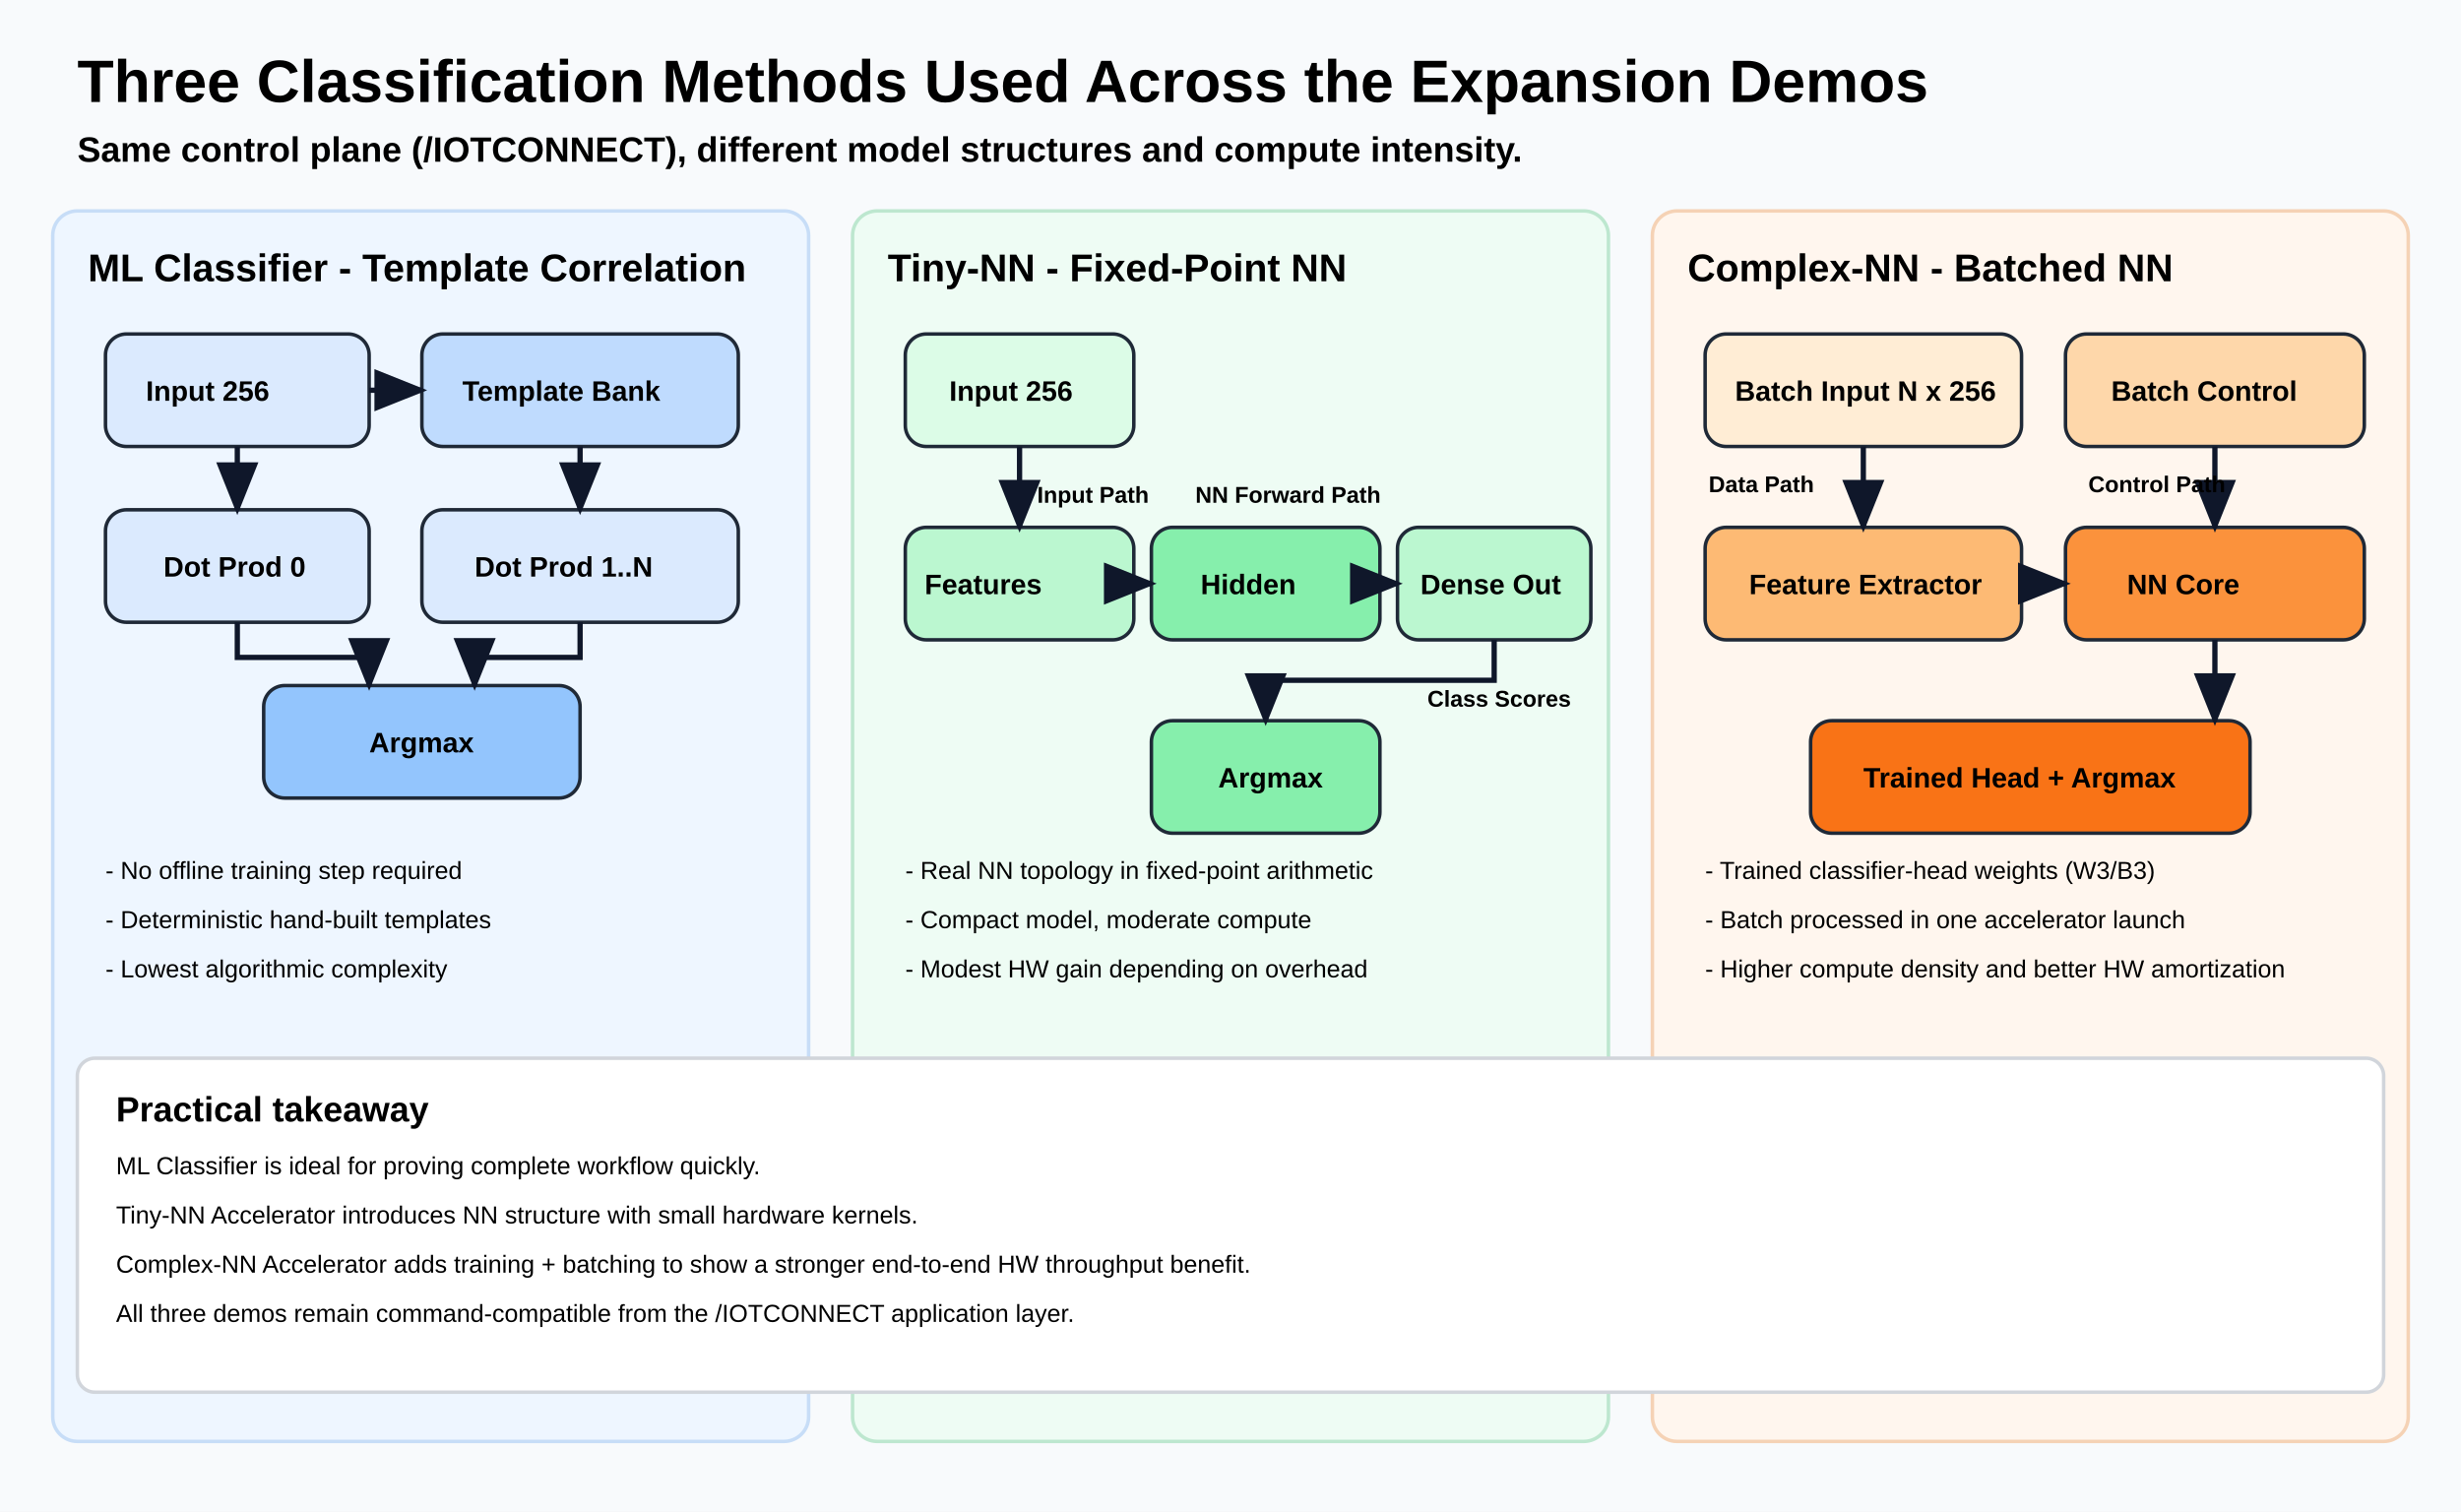
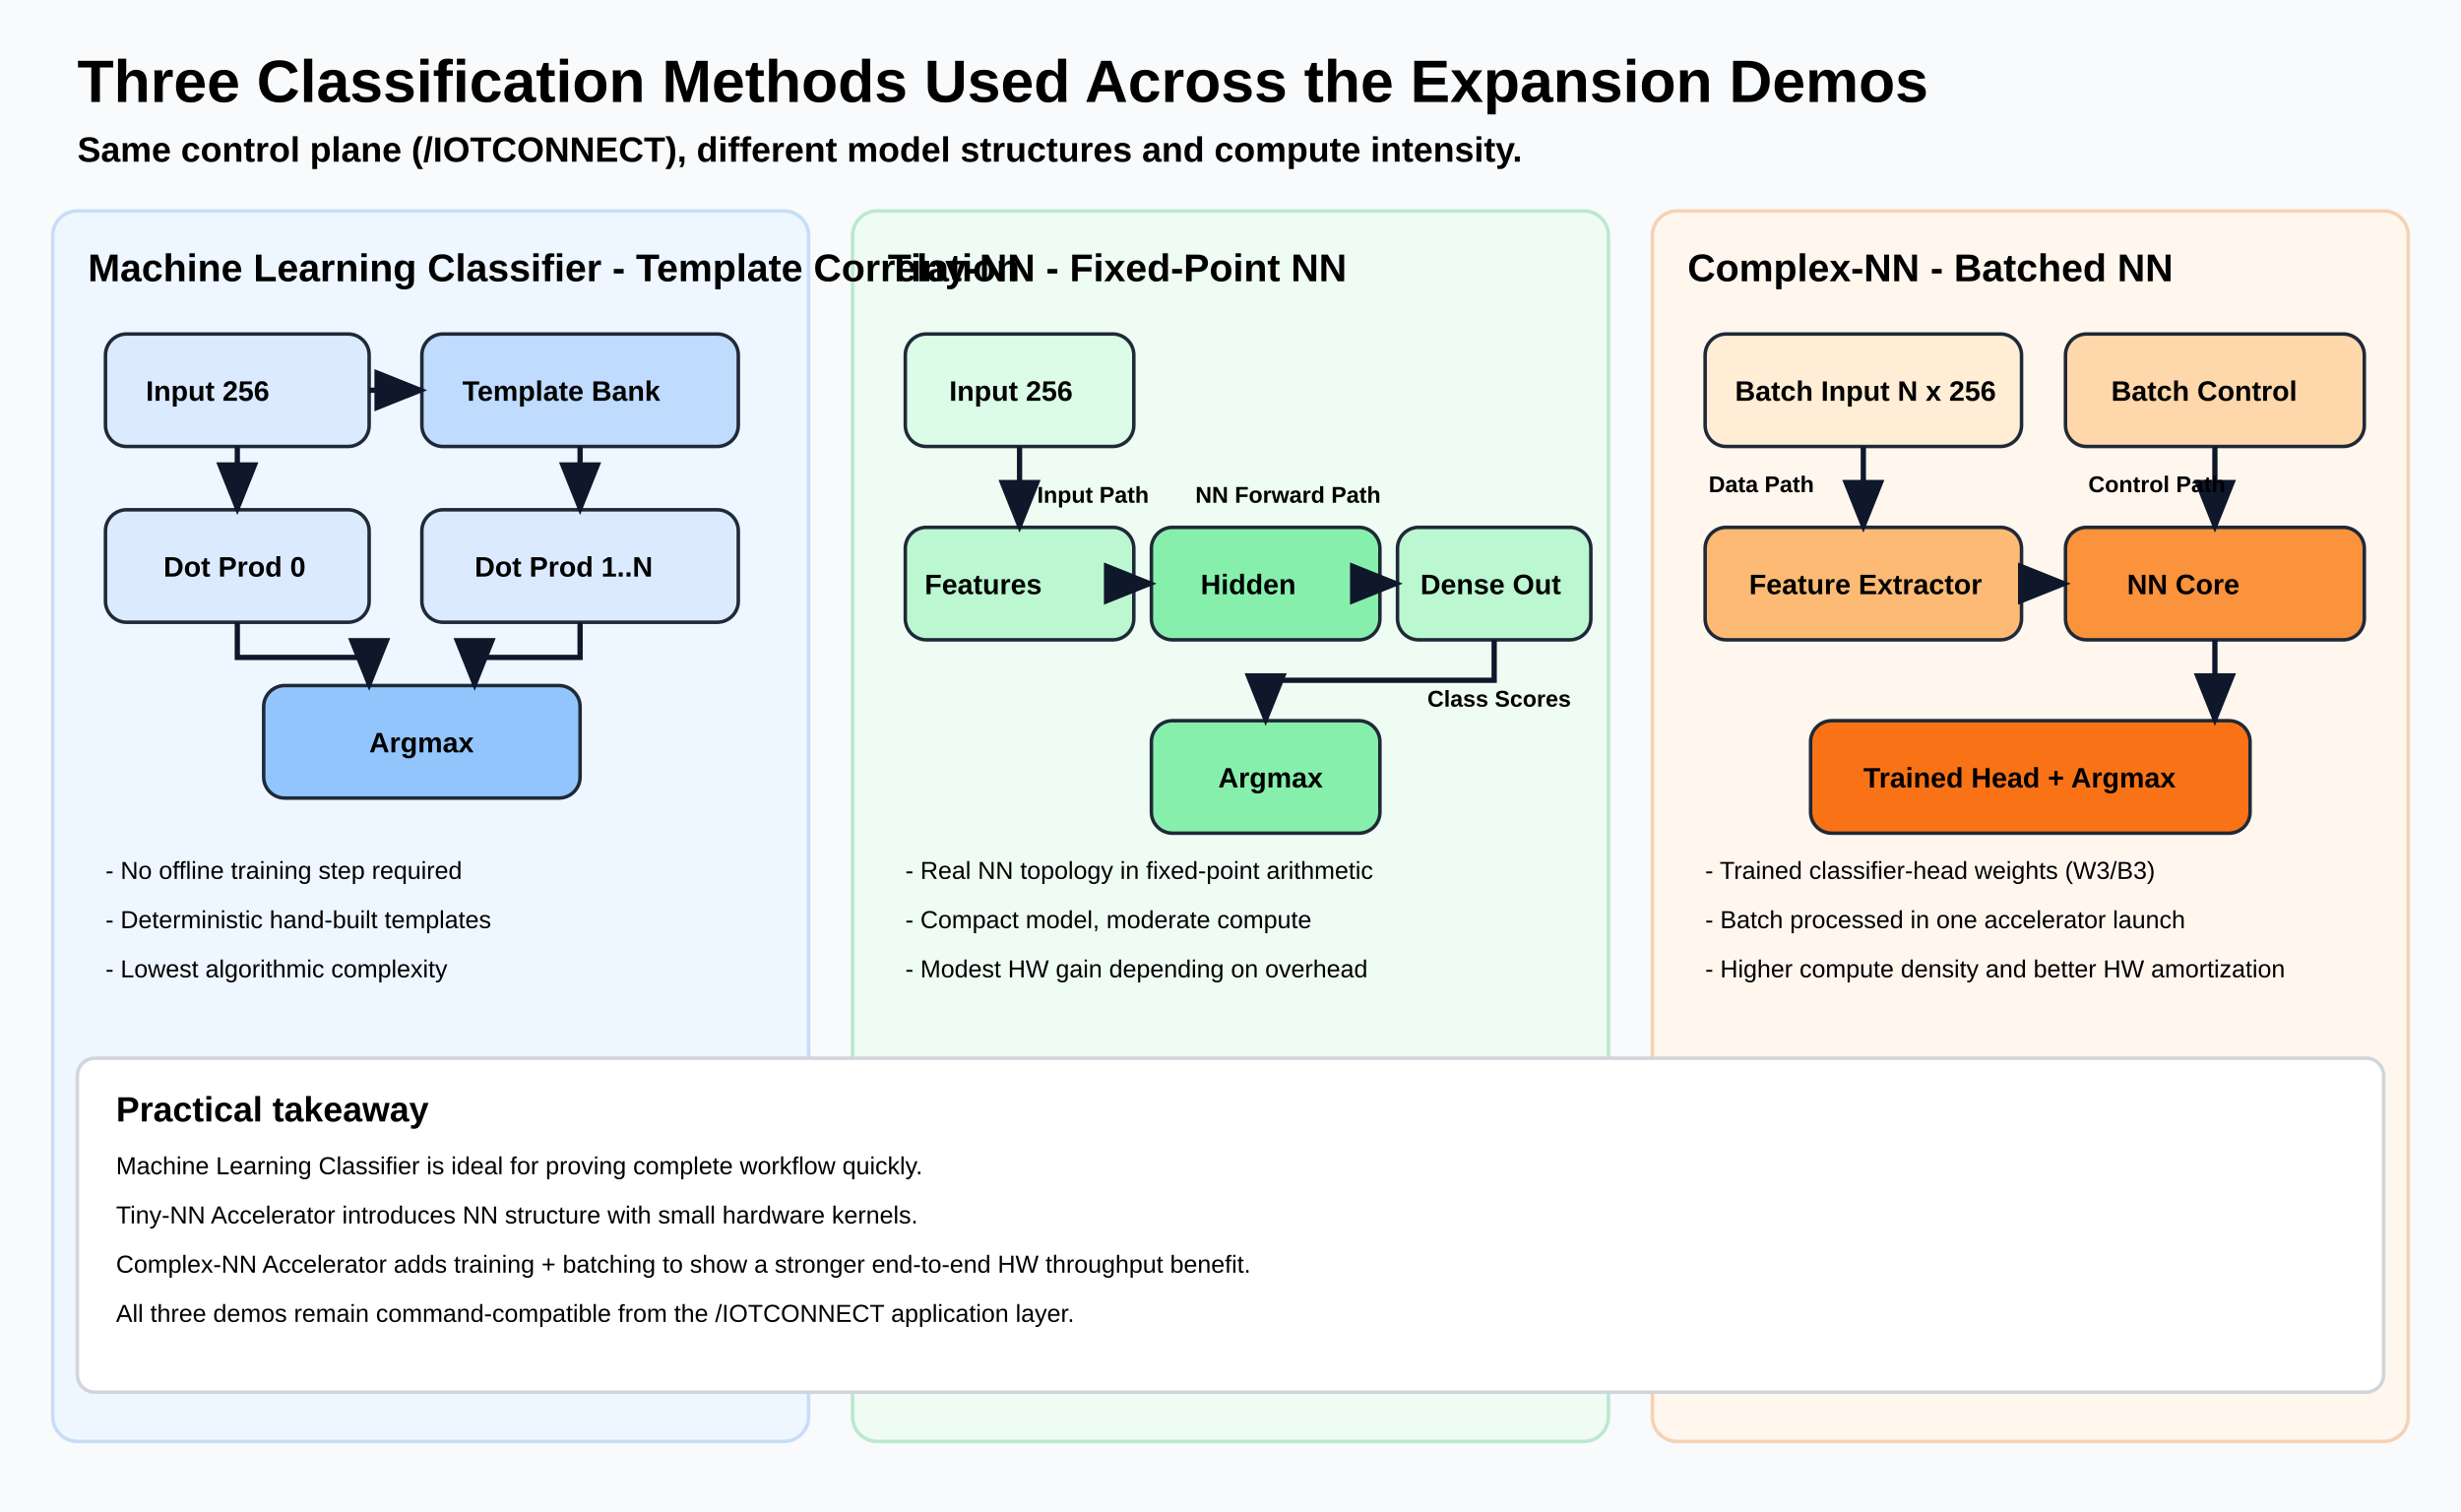
<svg xmlns="http://www.w3.org/2000/svg" width="1400" height="860" viewBox="0 0 1400 860">
  <defs>
    <style>
      .title { font: 700 34px 'Segoe UI', Arial, sans-serif; fill: #000000; }
      .subtitle { font: 600 20px 'Segoe UI', Arial, sans-serif; fill: #000000; }
      .track { font: 700 22px 'Segoe UI', Arial, sans-serif; fill: #000000; }
      .label { font: 600 16px 'Segoe UI', Arial, sans-serif; fill: #000000; }
      .small { font: 500 14px 'Segoe UI', Arial, sans-serif; fill: #000000; }
      .pathnote { font: 600 13px 'Segoe UI', Arial, sans-serif; fill: #000000; }
      .box { stroke: #1f2937; stroke-width: 2; rx: 12; ry: 12; }
      .arrow { stroke: #0f172a; stroke-width: 3; fill: none; marker-end: url(#arrow); }
    </style>
    <marker id="arrow" markerWidth="10" markerHeight="8" refX="9" refY="4" orient="auto">
      <path d="M0,0 L10,4 L0,8 z" fill="#0f172a" />
    </marker>
  </defs>
  <rect x="0" y="0" width="1400" height="860" fill="#f8fafc" />
  <text x="44" y="58" class="title">Three Classification Methods Used Across the Expansion Demos</text>
  <text x="44" y="92" class="subtitle">Same control plane (/IOTCONNECT), different model structures and compute intensity.</text>
  <rect x="30" y="120" width="430" height="700" fill="#eef6ff" stroke="#c7ddf7" stroke-width="2" rx="14" />
  <rect x="485" y="120" width="430" height="700" fill="#eefcf4" stroke="#bde7cf" stroke-width="2" rx="14" />
  <rect x="940" y="120" width="430" height="700" fill="#fff6ee" stroke="#f5d2b5" stroke-width="2" rx="14" />
-   <text x="50" y="160" class="track">ML Classifier - Template Correlation</text>
+   <text x="50" y="160" class="track">Machine Learning Classifier - Template Correlation</text>
  <rect class="box" x="60" y="190" width="150" height="64" fill="#dbeafe" />
  <text x="83" y="228" class="label">Input 256</text>
  <rect class="box" x="240" y="190" width="180" height="64" fill="#bfdbfe" />
  <text x="263" y="228" class="label">Template Bank</text>
  <rect class="box" x="60" y="290" width="150" height="64" fill="#dbeafe" />
  <text x="93" y="328" class="label">Dot Prod 0</text>
  <rect class="box" x="240" y="290" width="180" height="64" fill="#dbeafe" />
  <text x="270" y="328" class="label">Dot Prod 1..N</text>
  <rect class="box" x="150" y="390" width="180" height="64" fill="#93c5fd" />
  <text x="210" y="428" class="label">Argmax</text>
  <line class="arrow" x1="210" y1="222" x2="240" y2="222" />
  <line class="arrow" x1="135" y1="254" x2="135" y2="290" />
  <line class="arrow" x1="330" y1="254" x2="330" y2="290" />
  <polyline class="arrow" points="135,354 135,374 210,374 210,390" />
  <polyline class="arrow" points="330,354 330,374 270,374 270,390" />
  <text x="60" y="500" class="small">- No offline training step required</text>
  <text x="60" y="528" class="small">- Deterministic hand-built templates</text>
  <text x="60" y="556" class="small">- Lowest algorithmic complexity</text>
  <text x="505" y="160" class="track">Tiny-NN - Fixed-Point NN</text>
  <rect class="box" x="515" y="190" width="130" height="64" fill="#dcfce7" />
  <text x="540" y="228" class="label">Input 256</text>
  <rect class="box" x="515" y="300" width="130" height="64" fill="#bbf7d0" />
  <text x="526" y="338" class="label">Features</text>
  <rect class="box" x="655" y="300" width="130" height="64" fill="#86efac" />
  <text x="683" y="338" class="label">Hidden</text>
  <rect class="box" x="795" y="300" width="110" height="64" fill="#bbf7d0" />
  <text x="808" y="338" class="label">Dense Out</text>
  <rect class="box" x="655" y="410" width="130" height="64" fill="#86efac" />
  <text x="693" y="448" class="label">Argmax</text>
  <line class="arrow" x1="580" y1="254" x2="580" y2="300" />
  <line class="arrow" x1="645" y1="332" x2="655" y2="332" />
  <line class="arrow" x1="785" y1="332" x2="795" y2="332" />
  <polyline class="arrow" points="850,364 850,387 720,387 720,410" />
  <text x="590" y="286" class="pathnote">Input Path</text>
  <text x="680" y="286" class="pathnote">NN Forward Path</text>
  <text x="812" y="402" class="pathnote">Class Scores</text>
  <text x="515" y="500" class="small">- Real NN topology in fixed-point arithmetic</text>
  <text x="515" y="528" class="small">- Compact model, moderate compute</text>
  <text x="515" y="556" class="small">- Modest HW gain depending on overhead</text>
  <text x="960" y="160" class="track">Complex-NN - Batched NN</text>
  <rect class="box" x="970" y="190" width="180" height="64" fill="#ffedd5" />
  <text x="987" y="228" class="label">Batch Input N x 256</text>
  <rect class="box" x="1175" y="190" width="170" height="64" fill="#fed7aa" />
  <text x="1201" y="228" class="label">Batch Control</text>
  <rect class="box" x="970" y="300" width="180" height="64" fill="#fdba74" />
  <text x="995" y="338" class="label">Feature Extractor</text>
  <rect class="box" x="1175" y="300" width="170" height="64" fill="#fb923c" />
  <text x="1210" y="338" class="label">NN Core</text>
  <rect class="box" x="1030" y="410" width="250" height="64" fill="#f97316" />
  <text x="1060" y="448" class="label">Trained Head + Argmax</text>
  <line class="arrow" x1="1060" y1="254" x2="1060" y2="300" />
  <line class="arrow" x1="1150" y1="332" x2="1175" y2="332" />
  <line class="arrow" x1="1260" y1="364" x2="1260" y2="410" />
  <line class="arrow" x1="1260" y1="254" x2="1260" y2="300" />
  <text x="972" y="280" class="pathnote">Data Path</text>
  <text x="1188" y="280" class="pathnote">Control Path</text>
  <text x="970" y="500" class="small">- Trained classifier-head weights (W3/B3)</text>
  <text x="970" y="528" class="small">- Batch processed in one accelerator launch</text>
  <text x="970" y="556" class="small">- Higher compute density and better HW amortization</text>
  <rect x="44" y="602" width="1312" height="190" fill="#ffffff" stroke="#d1d5db" stroke-width="2" rx="10" />
  <text x="66" y="638" class="subtitle">Practical takeaway</text>
-   <text x="66" y="668" class="small">ML Classifier is ideal for proving complete workflow quickly.</text>
+   <text x="66" y="668" class="small">Machine Learning Classifier is ideal for proving complete workflow quickly.</text>
  <text x="66" y="696" class="small">Tiny-NN Accelerator introduces NN structure with small hardware kernels.</text>
  <text x="66" y="724" class="small">Complex-NN Accelerator adds training + batching to show a stronger end-to-end HW throughput benefit.</text>
  <text x="66" y="752" class="small">All three demos remain command-compatible from the /IOTCONNECT application layer.</text>
</svg>
